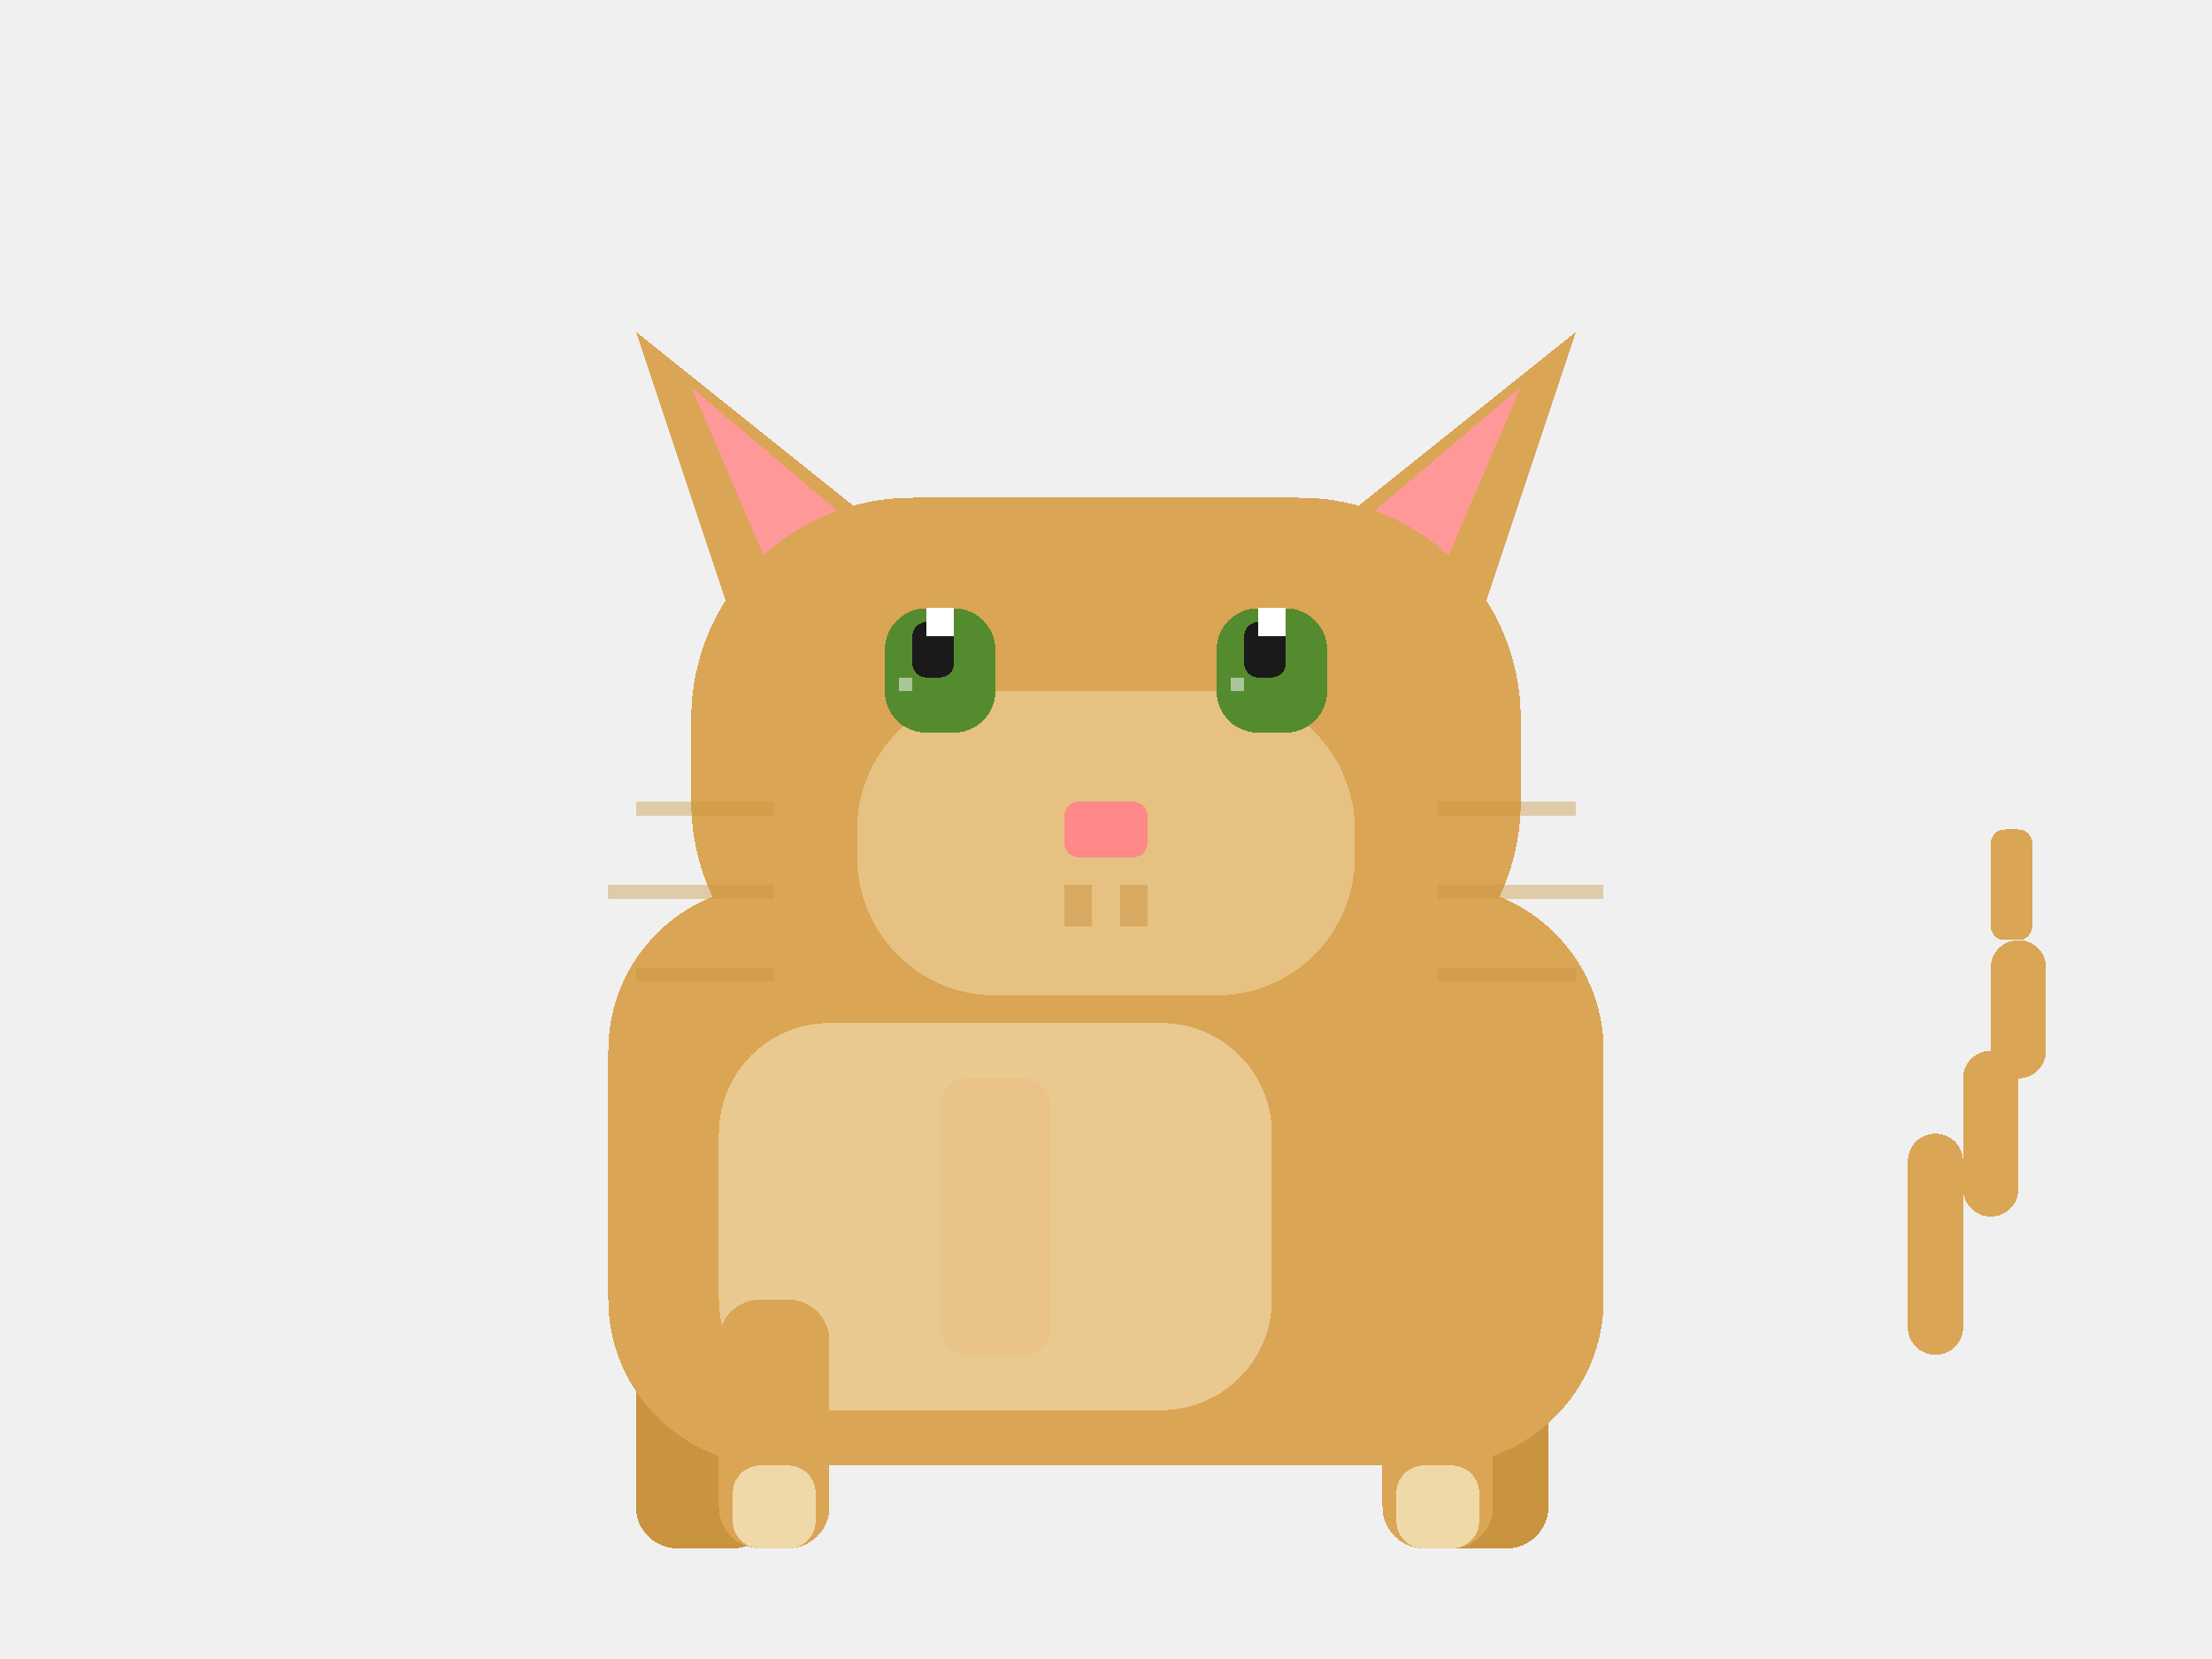
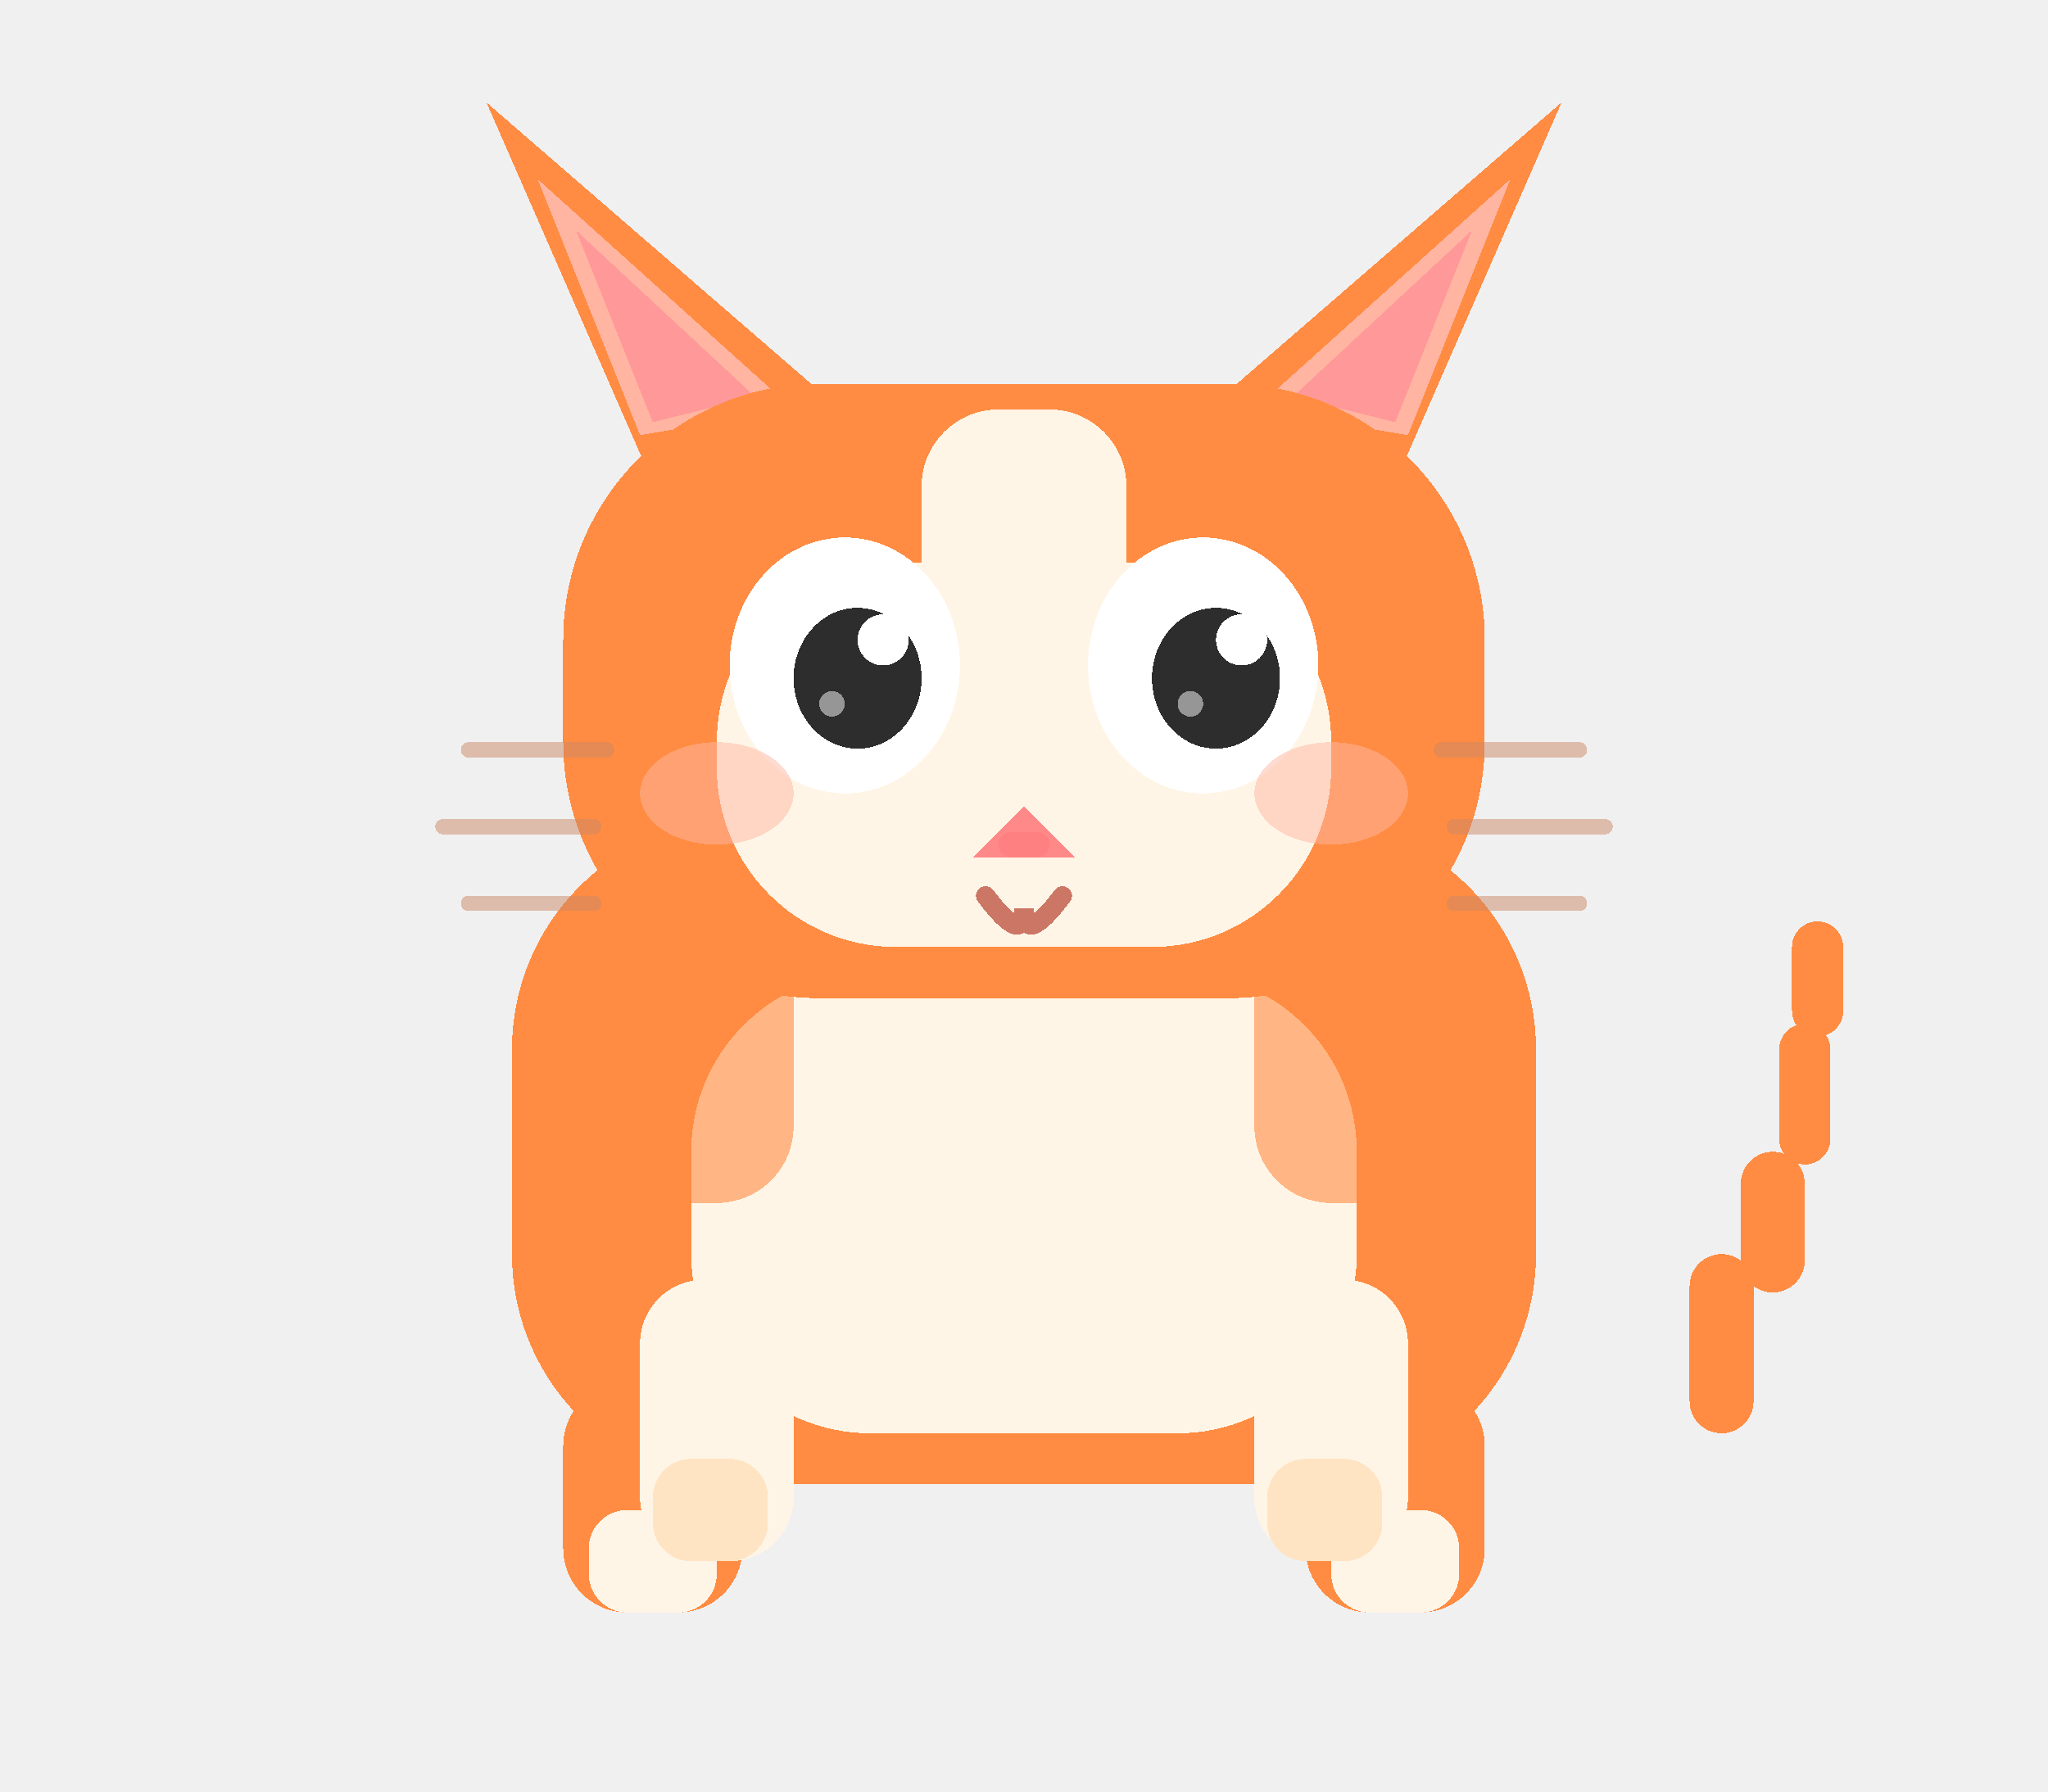
- <svg xmlns="http://www.w3.org/2000/svg" viewBox="0 0 160 120" width="128" height="96" shape-rendering="crispEdges">
+ <svg xmlns="http://www.w3.org/2000/svg" viewBox="0 0 160 140" width="128" height="112" shape-rendering="crispEdges">
  <defs>
    <style>
      .cw{animation:wk 10s ease-in-out infinite}
-       @keyframes wk{0%,100%{transform:translateX(0)}30%{transform:translateX(16px)}60%{transform:translateX(0)}80%{transform:translateX(-10px)}}
-       .tl{transform-origin:140px 95px;animation:tlw 2s ease-in-out infinite}
-       @keyframes tlw{0%,100%{transform:rotate(-12deg)}50%{transform:rotate(22deg)}}
-       .eye{animation:bk 4s ease-in-out infinite}
-       @keyframes bk{0%,46%,48%,100%{transform:scaleY(1)}47%{transform:scaleY(0.1)}}
-       .bd{animation:bth 3s ease-in-out infinite}
-       @keyframes bth{0%,100%{transform:scaleY(1)}50%{transform:scaleY(1.03)}}
-       .fl{animation:pwl 5s ease-in-out infinite}
-       .fr{animation:pwr 5s ease-in-out infinite .6s}
-       @keyframes pwl{0%,70%,100%{transform:translateY(0)}75%,85%{transform:translateY(-2px)}}
-       @keyframes pwr{0%,70%,100%{transform:translateY(0)}75%,85%{transform:translateY(-2px)}}
-       .hd{animation:nd 12s ease-in-out infinite}
-       @keyframes nd{0%,65%,85%,100%{transform:rotate(0)}72%,80%{transform:rotate(4deg)}}
-       .zz{opacity:0;animation:zAn 8s ease-in-out infinite}
-       @keyframes zAn{0%,25%{opacity:0;transform:translate(0,0) scale(.5)}30%{opacity:.8;transform:translate(8px,-14px) scale(1)}45%{opacity:.8;transform:translate(14px,-26px) scale(1.1)}50%,80%{opacity:0}81%,100%{opacity:0}}
+       @keyframes wk{0%,100%{transform:translateX(0)}30%{transform:translateX(14px)}60%{transform:translateX(0)}80%{transform:translateX(-8px)}}
+       .tl{transform-origin:135px 110px;animation:tlw 2.5s ease-in-out infinite}
+       @keyframes tlw{0%,100%{transform:rotate(-15deg)}50%{transform:rotate(25deg)}}
+       .ear-l{transform-origin:52px 32px;animation:earTwitchL 4s ease-in-out infinite}
+       .ear-r{transform-origin:108px 32px;animation:earTwitchR 4.5s ease-in-out infinite 1s}
+       @keyframes earTwitchL{0%,90%,100%{transform:rotate(0)}93%{transform:rotate(-8deg)}96%{transform:rotate(0)}}
+       @keyframes earTwitchR{0%,88%,100%{transform:rotate(0)}91%{transform:rotate(8deg)}94%{transform:rotate(0)}}
+       .eye{animation:blink 3.5s ease-in-out infinite}
+       @keyframes blink{0%,46%,48%,100%{transform:scaleY(1)}47%{transform:scaleY(0.1)}}
+       .bd{animation:breathe 3s ease-in-out infinite}
+       @keyframes breathe{0%,100%{transform:scaleY(1)}50%{transform:scaleY(1.02)}}
+       .fl{animation:pawL 5s ease-in-out infinite}
+       .fr{animation:pawR 5s ease-in-out infinite .7s}
+       @keyframes pawL{0%,75%,100%{transform:translateY(0)}80%,88%{transform:translateY(-2px)}}
+       @keyframes pawR{0%,75%,100%{transform:translateY(0)}80%,88%{transform:translateY(-2px)}}
+       .hd{animation:headTilt 12s ease-in-out infinite}
+       @keyframes headTilt{0%,65%,85%,100%{transform:rotate(0)}72%,80%{transform:rotate(3deg)}}
+       .zz{opacity:0;animation:zAn 9s ease-in-out infinite}
+       @keyframes zAn{0%,28%{opacity:0;transform:translate(0,0) scale(.5)}33%{opacity:.8;transform:translate(6px,-16px) scale(1)}48%{opacity:.8;transform:translate(12px,-28px) scale(1.1)}53%,82%{opacity:0}83%,100%{opacity:0}}
    </style>
  </defs>
-   <g class="cw" fill="#DAA554">
+   <g class="cw">
    <g class="tl">
-       <rect x="138" y="82" width="4" height="16" rx="2" />
-       <rect x="142" y="76" width="4" height="12" rx="2" />
-       <rect x="144" y="68" width="4" height="10" rx="2" />
-       <rect x="144" y="60" width="3" height="8" rx="1" />
+       <rect x="132" y="98" width="5" height="14" rx="2.5" fill="#FF8C42" />
+       <rect x="136" y="90" width="5" height="11" rx="2.5" fill="#FF8C42" />
+       <rect x="139" y="80" width="4" height="11" rx="2" fill="#FF8C42" />
+       <rect x="140" y="72" width="4" height="9" rx="2" fill="#FF8C42" />
    </g>
-     <rect x="46" y="98" width="10" height="14" rx="3" fill="#C9933F" />
-     <rect x="102" y="98" width="10" height="14" rx="3" fill="#C9933F" />
+     <rect x="44" y="108" width="14" height="18" rx="5" fill="#FF8C42" />
+     <rect x="102" y="108" width="14" height="18" rx="5" fill="#FF8C42" />
+     <rect x="46" y="118" width="10" height="8" rx="3" fill="#FFF5E6" />
+     <rect x="104" y="118" width="10" height="8" rx="3" fill="#FFF5E6" />
    <g class="bd">
-       <rect x="44" y="64" width="72" height="42" rx="12" fill="#DAA554" />
-       <rect x="52" y="74" width="40" height="28" rx="8" fill="#F0D9A8" opacity=".7" />
-       <rect x="68" y="78" width="8" height="20" rx="2" fill="#E8B87A" opacity=".4" />
+       <rect x="40" y="64" width="80" height="52" rx="18" fill="#FF8C42" />
+       <rect x="54" y="76" width="52" height="36" rx="14" fill="#FFF5E6" />
+       <rect x="46" y="70" width="16" height="24" rx="6" fill="#FF8C42" opacity=".6" />
+       <rect x="98" y="70" width="16" height="24" rx="6" fill="#FF8C42" opacity=".6" />
    </g>
    <g class="fl">
-       <rect x="52" y="94" width="8" height="18" rx="3" fill="#DAA554" />
-       <rect x="53" y="106" width="6" height="6" rx="2" fill="#F0D9A8" />
+       <rect x="50" y="100" width="12" height="22" rx="5" fill="#FFF5E6" />
+       <rect x="51" y="114" width="9" height="8" rx="3" fill="#FFE4C4" />
    </g>
    <g class="fr">
-       <rect x="100" y="94" width="8" height="18" rx="3" fill="#DAA554" />
-       <rect x="101" y="106" width="6" height="6" rx="2" fill="#F0D9A8" />
+       <rect x="98" y="100" width="12" height="22" rx="5" fill="#FFF5E6" />
+       <rect x="99" y="114" width="9" height="8" rx="3" fill="#FFE4C4" />
    </g>
    <g class="hd">
-       <polygon points="54,48 46,24 66,40" fill="#DAA554" />
-       <polygon points="56,42 50,28 63,39" fill="#FF9999" />
-       <polygon points="106,48 114,24 94,40" fill="#DAA554" />
-       <polygon points="104,42 110,28 97,39" fill="#FF9999" />
-       <rect x="50" y="36" width="60" height="38" rx="16" fill="#DAA554" />
-       <rect x="62" y="50" width="36" height="22" rx="10" fill="#F0D9A8" opacity=".55" />
-       <g class="eye" style="transform-origin:70px 48px;">
-         <rect x="64" y="44" width="8" height="9" rx="3" fill="#558B2F" />
-         <rect x="66" y="45" width="3" height="4" rx="1" fill="#1a1a1a" />
-         <rect x="67" y="44" width="2" height="2" fill="#fff" />
-         <rect x="65" y="49" width="1" height="1" fill="#fff" opacity=".5" />
+       <g class="ear-l">
+         <polygon points="52,40 38,8 68,34" fill="#FF8C42" />
+         <polygon points="50,34 42,14 62,32" fill="#FFB5A1" />
+         <polygon points="51,33 45,18 59,31" fill="#FF9999" />
      </g>
-       <g class="eye" style="transform-origin:92px 48px;">
-         <rect x="88" y="44" width="8" height="9" rx="3" fill="#558B2F" />
-         <rect x="90" y="45" width="3" height="4" rx="1" fill="#1a1a1a" />
-         <rect x="91" y="44" width="2" height="2" fill="#fff" />
-         <rect x="89" y="49" width="1" height="1" fill="#fff" opacity=".5" />
+       <g class="ear-r">
+         <polygon points="108,40 122,8 92,34" fill="#FF8C42" />
+         <polygon points="110,34 118,14 98,32" fill="#FFB5A1" />
+         <polygon points="109,33 115,18 101,31" fill="#FF9999" />
      </g>
-       <rect x="77" y="58" width="6" height="4" rx="1" fill="#FF8888" />
-       <rect x="77" y="64" width="2" height="3" fill="#C9933F" opacity=".5" />
-       <rect x="81" y="64" width="2" height="3" fill="#C9933F" opacity=".5" />
-       <rect x="46" y="58" width="10" height="1" fill="#C9933F" opacity=".4" />
-       <rect x="44" y="64" width="12" height="1" fill="#C9933F" opacity=".4" />
-       <rect x="46" y="70" width="10" height="1" fill="#C9933F" opacity=".4" />
-       <rect x="104" y="58" width="10" height="1" fill="#C9933F" opacity=".4" />
-       <rect x="104" y="64" width="12" height="1" fill="#C9933F" opacity=".4" />
-       <rect x="104" y="70" width="10" height="1" fill="#C9933F" opacity=".4" />
+       <rect x="44" y="30" width="72" height="48" rx="20" fill="#FF8C42" />
+       <rect x="56" y="44" width="48" height="30" rx="14" fill="#FFF5E6" />
+       <rect x="72" y="32" width="16" height="18" rx="6" fill="#FFF5E6" />
+       <g class="eye" style="transform-origin:66px 52px;">
+         <ellipse cx="66" cy="52" rx="9" ry="10" fill="#FFFFFF" />
+         <ellipse cx="67" cy="53" rx="5" ry="5.5" fill="#2D2D2D" />
+         <circle cx="69" cy="50" r="2" fill="#FFFFFF" />
+         <circle cx="65" cy="55" r="1" fill="#FFFFFF" opacity=".5" />
+       </g>
+       <g class="eye" style="transform-origin:94px 52px;">
+         <ellipse cx="94" cy="52" rx="9" ry="10" fill="#FFFFFF" />
+         <ellipse cx="95" cy="53" rx="5" ry="5.5" fill="#2D2D2D" />
+         <circle cx="97" cy="50" r="2" fill="#FFFFFF" />
+         <circle cx="93" cy="55" r="1" fill="#FFFFFF" opacity=".5" />
+       </g>
+       <polygon points="80,63 76,67 84,67" fill="#FF8888" />
+       <rect x="78" y="65" width="4" height="2" rx="1" fill="#FF7777" opacity=".5" />
+       <path d="M77,70 Q80,74 80,71 Q80,74 83,70" stroke="#CC7766" stroke-width="1.5" fill="none" stroke-linecap="round" />
+       <ellipse cx="56" cy="62" rx="6" ry="4" fill="#FFB5A1" opacity=".5" />
+       <ellipse cx="104" cy="62" rx="6" ry="4" fill="#FFB5A1" opacity=".5" />
+       <rect x="36" y="58" width="12" height="1.2" rx="0.6" fill="#CC8866" opacity=".5" />
+       <rect x="34" y="64" width="13" height="1.2" rx="0.6" fill="#CC8866" opacity=".5" />
+       <rect x="36" y="70" width="11" height="1.2" rx="0.6" fill="#CC8866" opacity=".5" />
+       <rect x="112" y="58" width="12" height="1.2" rx="0.6" fill="#CC8866" opacity=".5" />
+       <rect x="113" y="64" width="13" height="1.2" rx="0.6" fill="#CC8866" opacity=".5" />
+       <rect x="113" y="70" width="11" height="1.2" rx="0.6" fill="#CC8866" opacity=".5" />
    </g>
-     <text class="zz" x="125" y="32" font-family="monospace" font-size="11" font-weight="bold" fill="#00f0ff">z</text>
-     <text class="zz" style="animation-delay:.5s" x="134" y="22" font-family="monospace" font-size="9" font-weight="bold" fill="#00f0ff">z</text>
-     <text class="zz" style="animation-delay:1s" x="141" y="14" font-family="monospace" font-size="7" font-weight="bold" fill="#00f0ff">z</text>
+     <text class="zz" x="122" y="30" font-family="monospace" font-size="11" font-weight="bold" fill="#00f0ff">z</text>
+     <text class="zz" style="animation-delay:.5s" x="130" y="20" font-family="monospace" font-size="9" font-weight="bold" fill="#00f0ff">z</text>
+     <text class="zz" style="animation-delay:1s" x="137" y="12" font-family="monospace" font-size="7" font-weight="bold" fill="#00f0ff">z</text>
  </g>
</svg>
